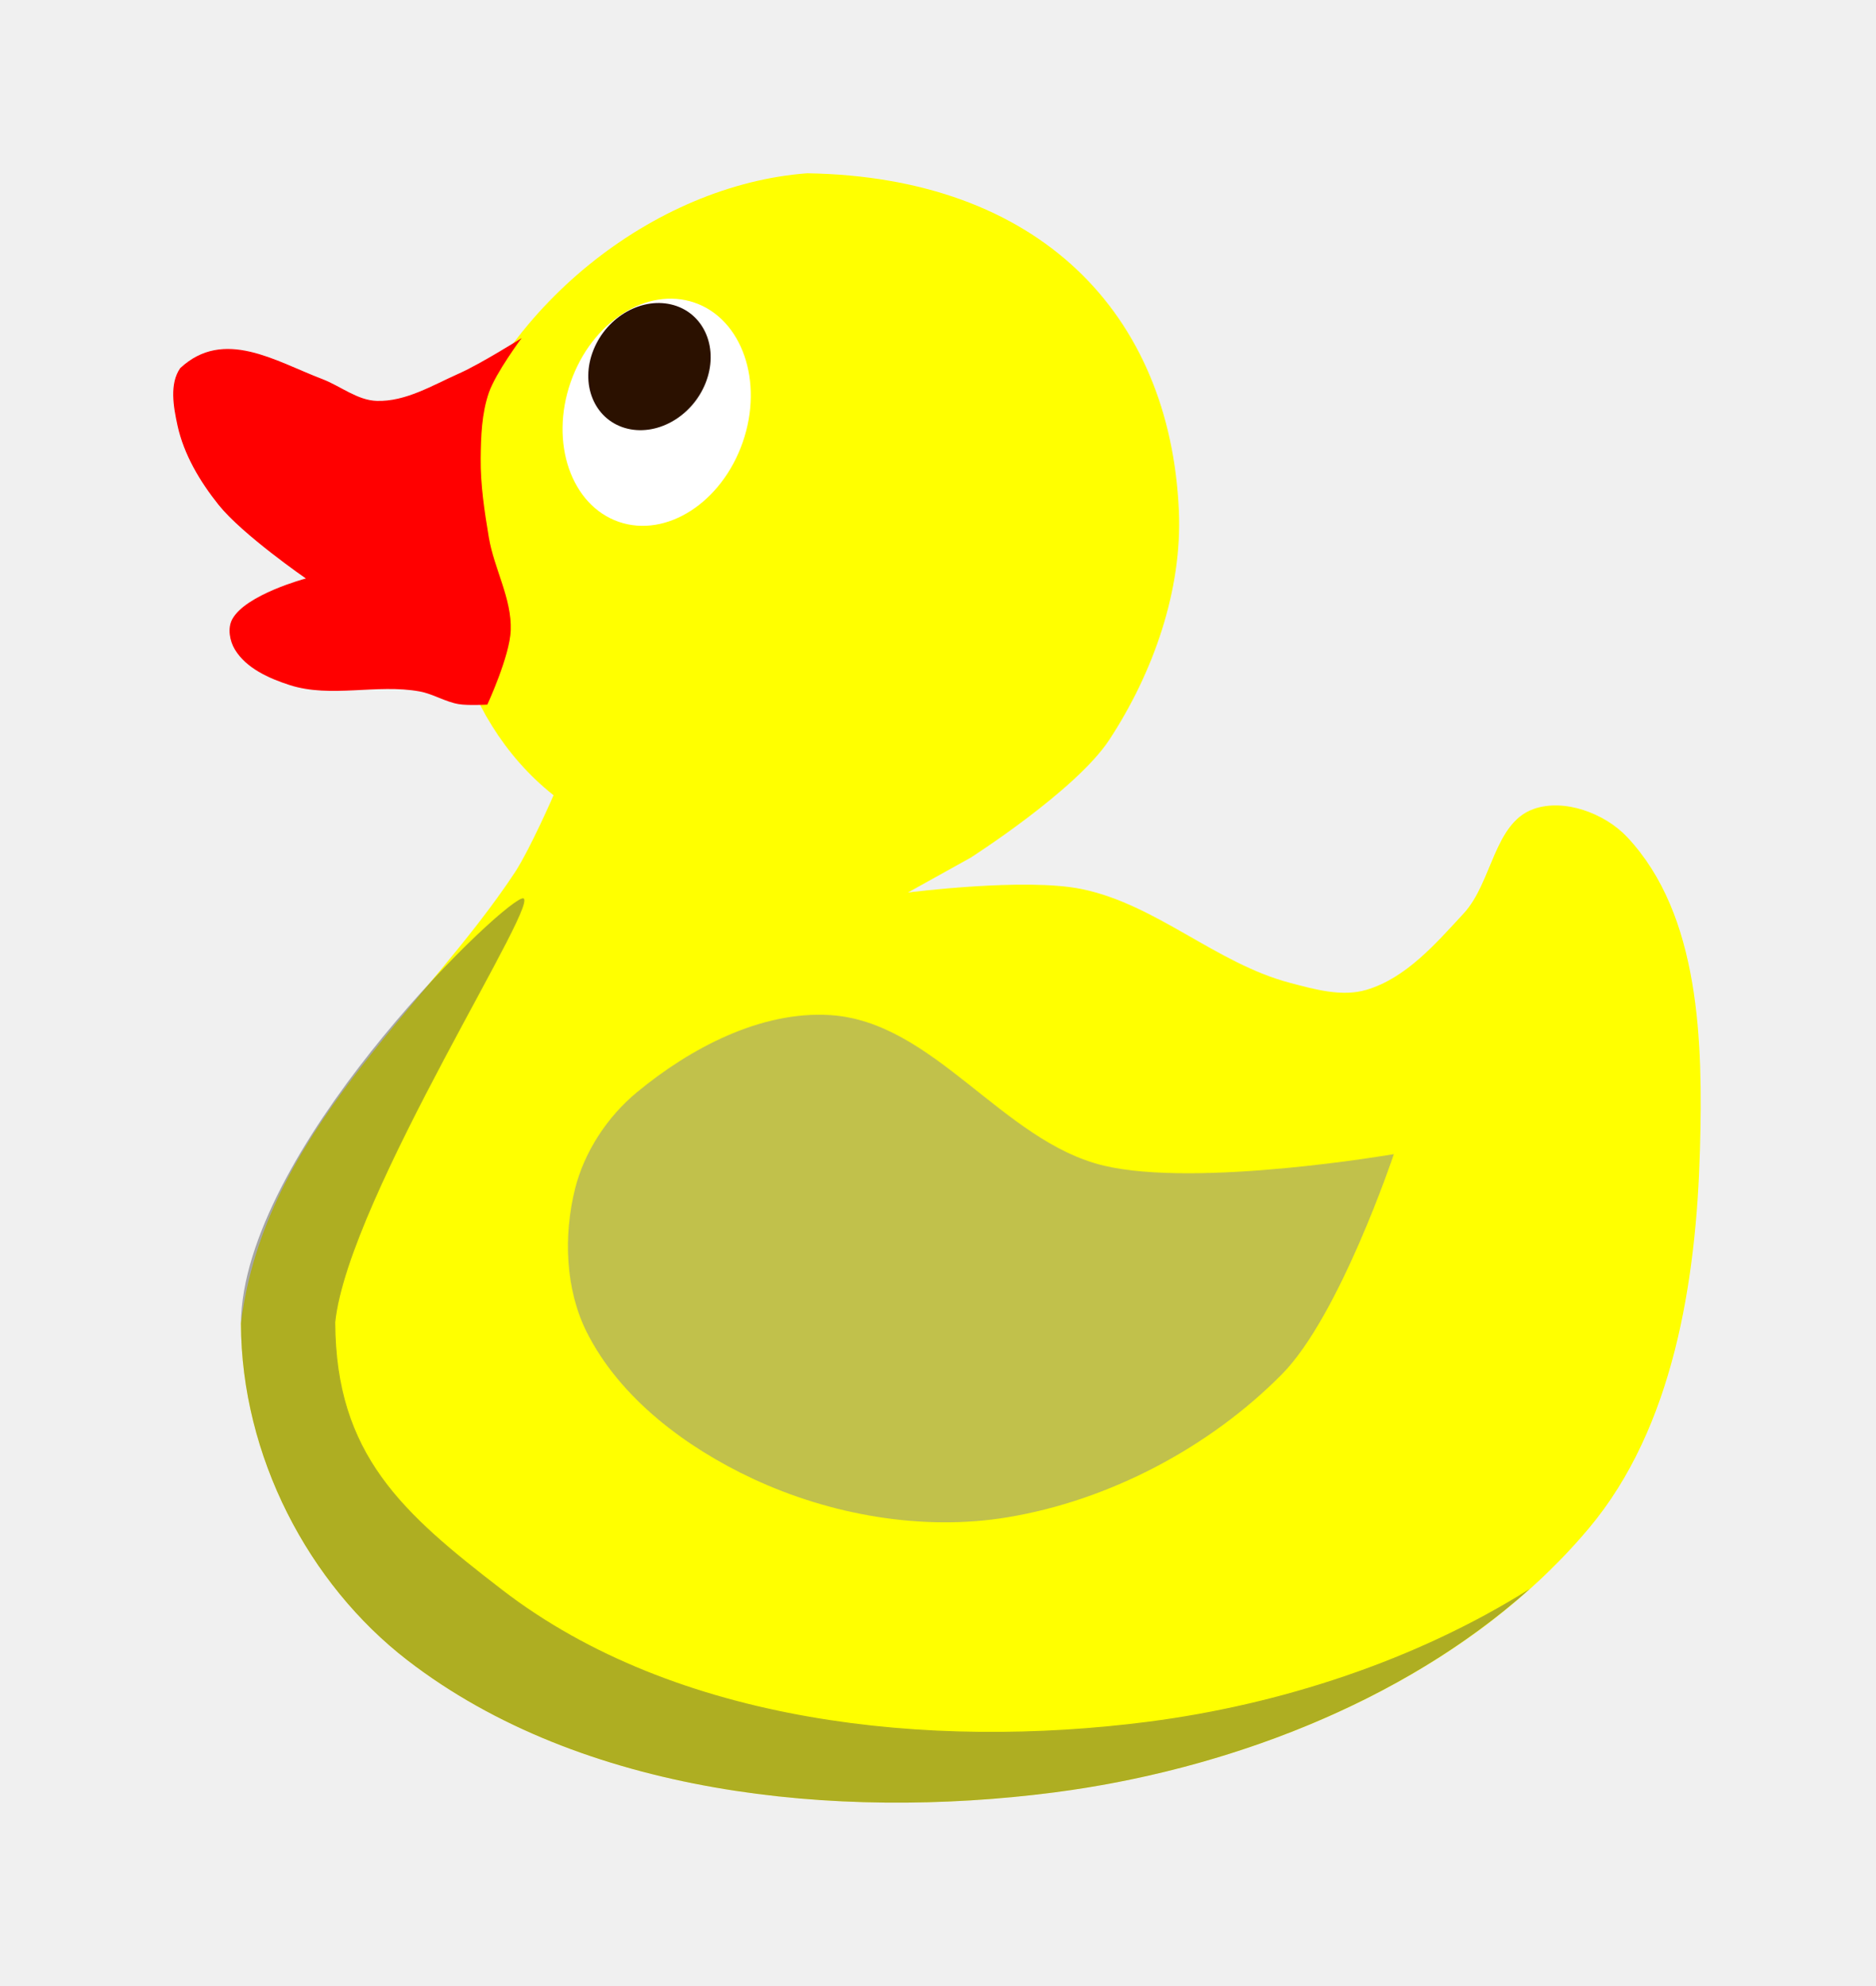
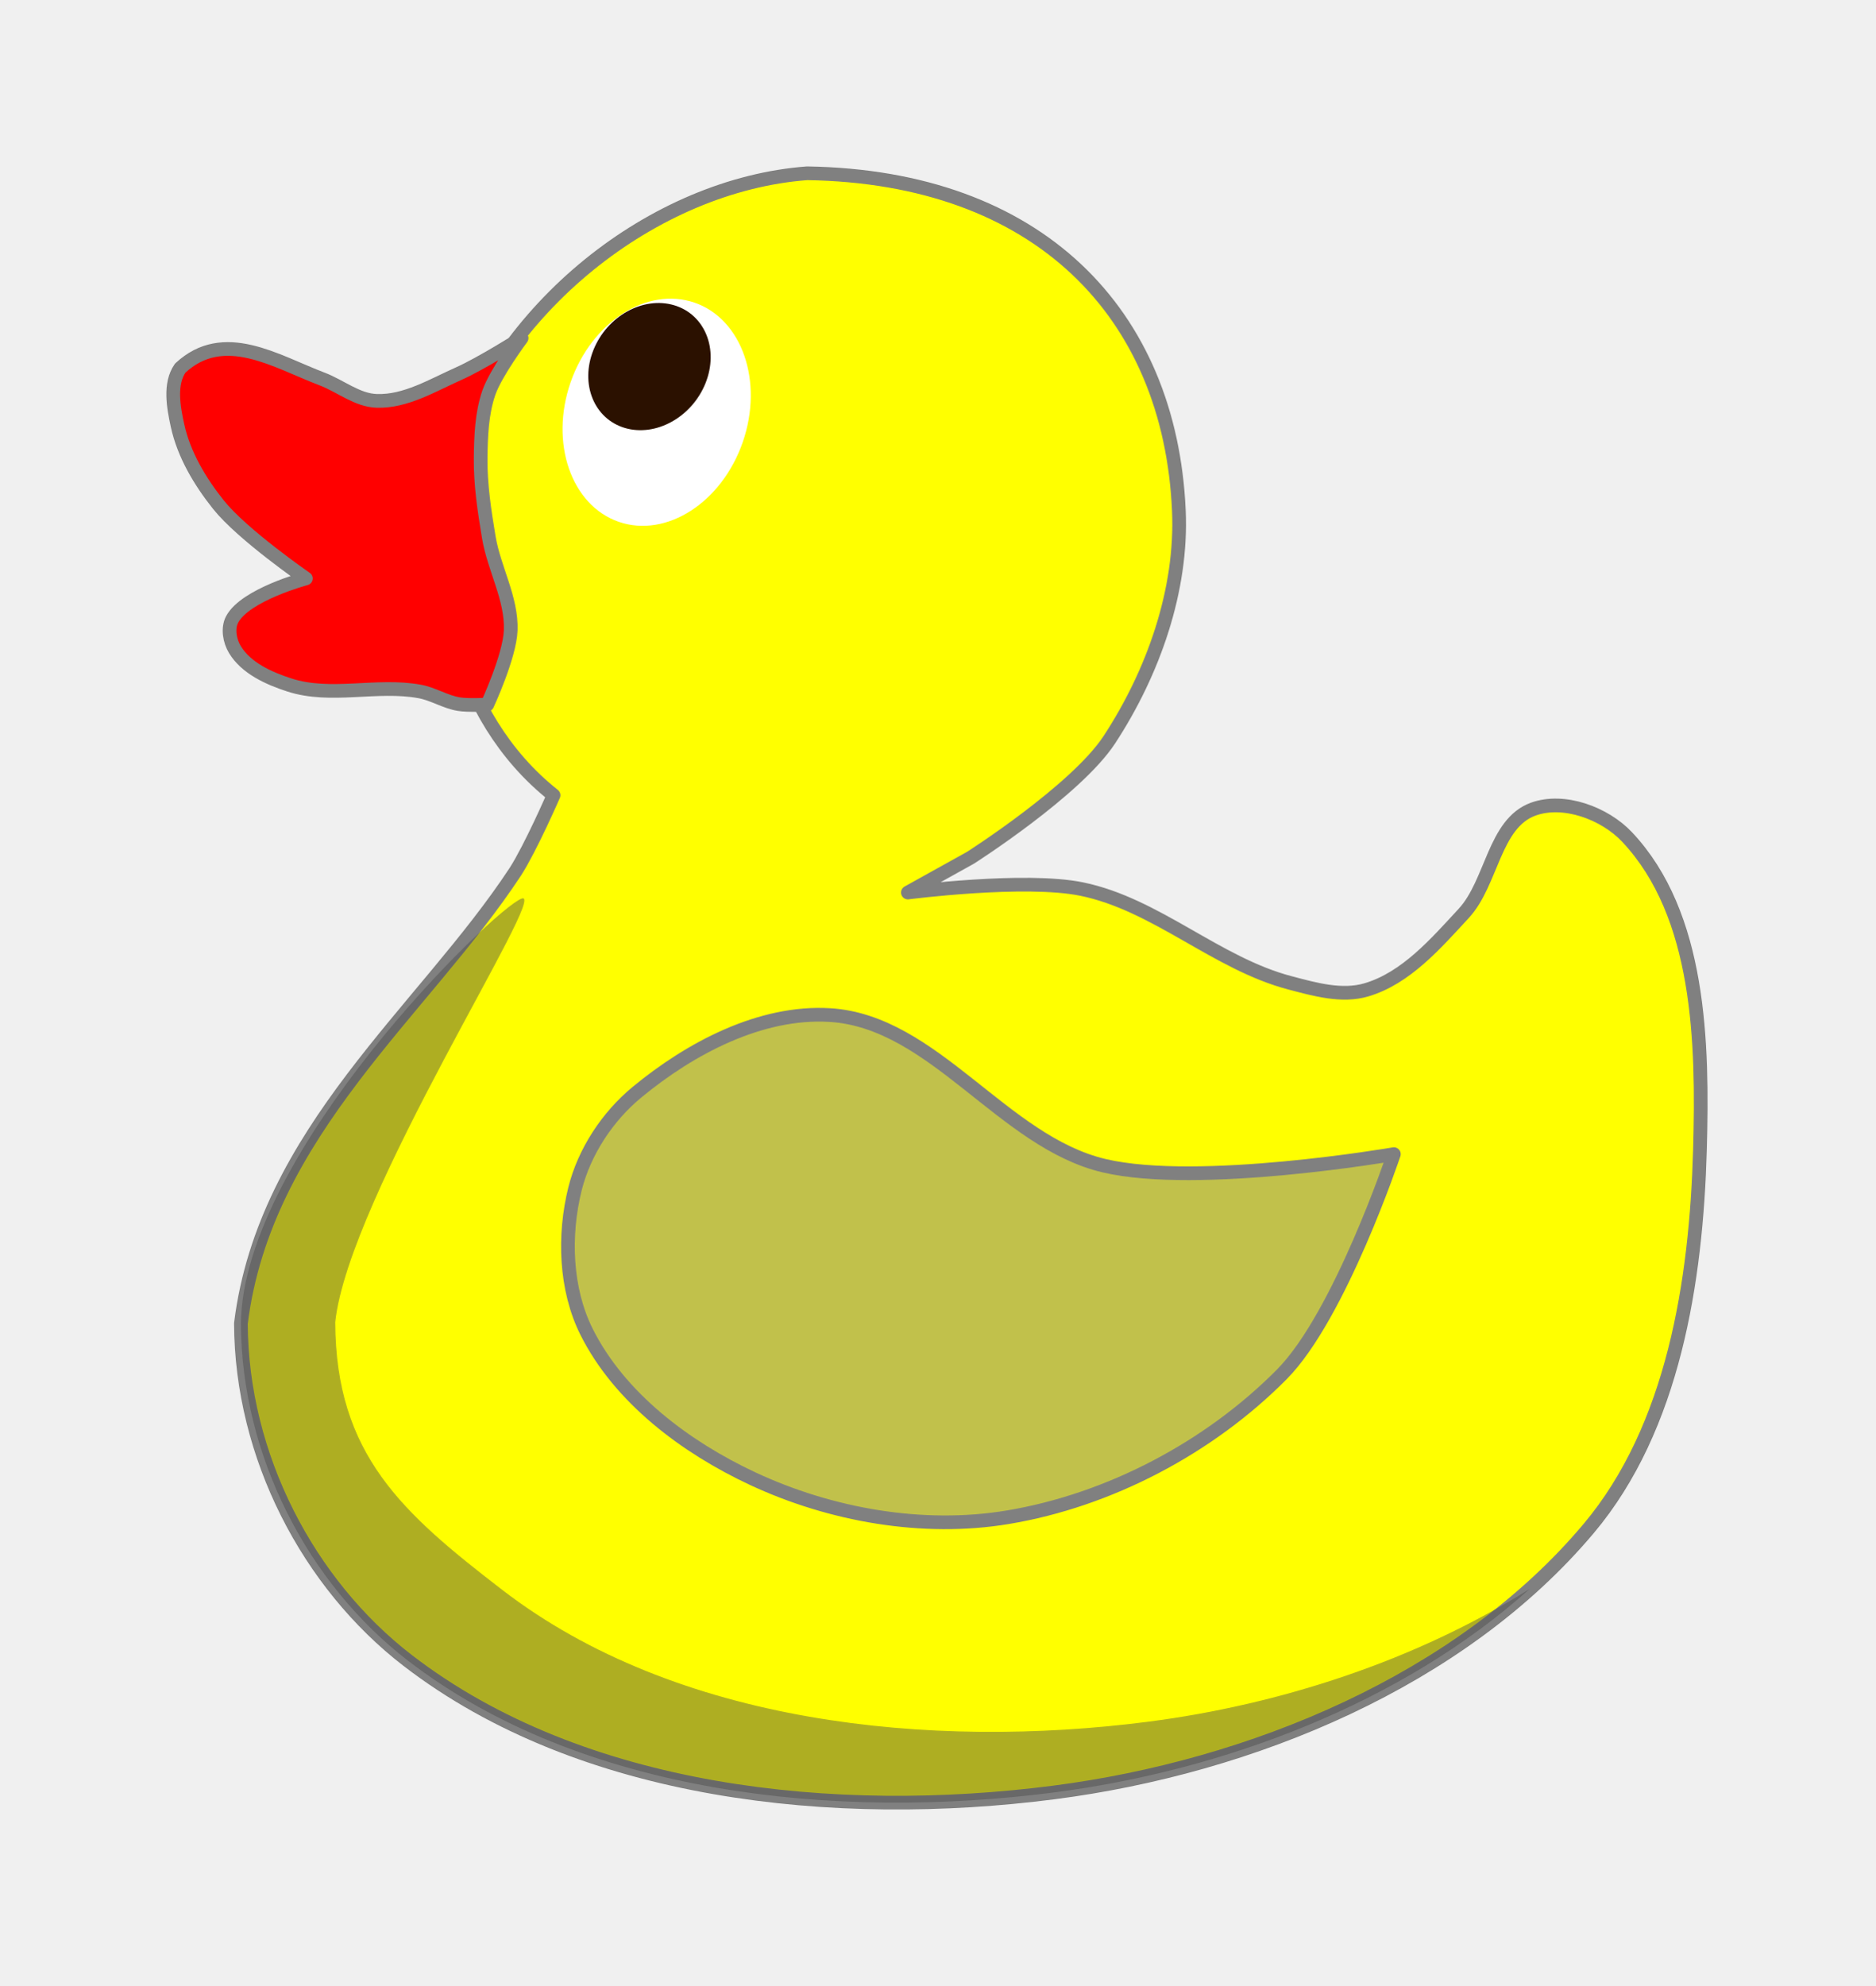
- <svg xmlns="http://www.w3.org/2000/svg" xmlns:xlink="http://www.w3.org/1999/xlink" width="100%" height="100%" viewBox="0 0 137 145" version="1.1" xml:space="preserve" style="fill-rule:evenodd;clip-rule:evenodd;stroke-linejoin:round;stroke-miterlimit:1.414;">
+ <svg xmlns="http://www.w3.org/2000/svg" width="100%" height="100%" viewBox="0 0 137 145" version="1.1" xml:space="preserve" style="fill-rule:evenodd;clip-rule:evenodd;stroke-linejoin:round;stroke-miterlimit:1.414" id="svg15">
+   <defs id="defs19" />
  <g id="g3042" transform="matrix(0.264583,0,0,0.264583,-630.783,-191.647)">
-     <g id="path2999" transform="matrix(3.77953,-0,-0,3.77953,2384.06,724.337)">
-       <use xlink:href="#_Image1" x="16.874" y="132.101" width="102.482px" height="12.375px" transform="matrix(0.994974,0,0,0.951954,0,0)" />
-     </g>
    <g id="g7696" transform="matrix(1,0,0,1,1490.12,-588.724)">
-       <g id="path7668" transform="matrix(3.77953,-0,-0,3.77953,893.937,1313.06)">
-         <use xlink:href="#_Image2" x="6.763" y="5.743" width="124.437px" height="132.85px" transform="matrix(0.995498,0,0,0.998874,0,0)" />
-       </g>
-       <path id="path7007" d="M960.46,1678.4C967.057,1625.49 1010.9,1592.22 1036.24,1553.7C1040.49,1547.08 1046.79,1532.59 1046.79,1532.59C1019.23,1510.77 1011.9,1472.09 1018.01,1442.42C1031.31,1397.91 1074.62,1364.06 1116.82,1360.89C1180.82,1361.91 1217.01,1399.6 1219.45,1453.94C1220.46,1475.96 1212.36,1498.8 1200.27,1517.25C1191.07,1531.28 1161.9,1549.86 1161.9,1549.86L1144.63,1559.45C1144.63,1559.45 1176.93,1555.29 1192.6,1558.49C1213.21,1562.7 1229.8,1579.05 1250.15,1584.39C1256.98,1586.19 1264.48,1588.32 1271.25,1586.31C1282.17,1583.08 1290.38,1573.57 1298.11,1565.21C1305.94,1556.74 1306.46,1540.36 1317.3,1536.43C1325.76,1533.37 1337.02,1537.55 1343.2,1544.1C1363.47,1565.61 1364.17,1600.9 1363.34,1630.44C1362.32,1666.75 1356.02,1707.19 1332.64,1734.99C1297.31,1777.03 1239.38,1800.86 1184.92,1807.89C1124.72,1815.67 1054.59,1808.49 1006.5,1771.44C979.089,1750.33 960.603,1715.01 960.46,1678.4Z" style="fill:rgb(255,255,0);fill-rule:nonzero;" />
-       <path id="path7009" d="M960.461,1678.4C960.604,1715.01 979.087,1750.33 1006.5,1771.44C1054.59,1808.49 1124.72,1815.67 1184.92,1807.89C1231.68,1801.85 1280.96,1783.39 1316.34,1751.69C1284.76,1771.57 1247.12,1783.69 1210.97,1788.36C1150.77,1796.13 1080.63,1788.95 1032.55,1751.91C1005.13,1730.79 986.651,1714.67 986.508,1678.06C990.165,1643.4 1045.8,1558.25 1037.98,1561.12C1030.16,1563.98 960.982,1631.47 960.461,1678.4Z" style="fill:rgb(77,77,77);fill-opacity:0.451;fill-rule:nonzero;" />
-       <path id="path7019" d="M1069.78,1614.61C1084.53,1602.41 1104,1592.11 1123.11,1593.28C1151.85,1595.03 1170.8,1628.27 1198.83,1634.87C1224.8,1640.98 1278.82,1631.67 1278.82,1631.67C1278.82,1631.67 1263.89,1676.31 1247.89,1692.46C1227.86,1712.69 1200.24,1727.25 1172.16,1731.92C1148.76,1735.82 1123.28,1731.3 1101.78,1721.26C1083.29,1712.62 1065.04,1698.98 1055.91,1680.73C1050.01,1668.93 1049.53,1654.08 1052.71,1641.27C1055.27,1631.03 1061.65,1621.33 1069.78,1614.61Z" style="fill:rgb(140,140,140);fill-opacity:0.537;fill-rule:nonzero;" />
-       <g id="path7031" transform="matrix(3.77953,-0,-0,3.77953,893.937,1313.06)">
-         <use xlink:href="#_Image3" x="50.553" y="27.505" width="22.1px" height="22.1px" transform="matrix(0.960867,0,0,0.960867,0,0)" />
-       </g>
-       <g id="circle7125" transform="matrix(3.77953,-0,-0,3.77953,893.937,1313.06)">
-         <use xlink:href="#_Image4" x="45.433" y="76.573" width="23.383px" height="23.383px" transform="matrix(0.974294,0,0,0.974294,0,0)" />
-       </g>
+       <path id="path7007" d="M960.46,1678.4C967.057,1625.49 1010.9,1592.22 1036.24,1553.7C1040.49,1547.08 1046.79,1532.59 1046.79,1532.59C1019.23,1510.77 1011.9,1472.09 1018.01,1442.42C1031.31,1397.91 1074.62,1364.06 1116.82,1360.89C1180.82,1361.91 1217.01,1399.6 1219.45,1453.94C1220.46,1475.96 1212.36,1498.8 1200.27,1517.25C1191.07,1531.28 1161.9,1549.86 1161.9,1549.86L1144.63,1559.45C1144.63,1559.45 1176.93,1555.29 1192.6,1558.49C1213.21,1562.7 1229.8,1579.05 1250.15,1584.39C1256.98,1586.19 1264.48,1588.32 1271.25,1586.31C1282.17,1583.08 1290.38,1573.57 1298.11,1565.21C1305.94,1556.74 1306.46,1540.36 1317.3,1536.43C1325.76,1533.37 1337.02,1537.55 1343.2,1544.1C1363.47,1565.61 1364.17,1600.9 1363.34,1630.44C1362.32,1666.75 1356.02,1707.19 1332.64,1734.99C1297.31,1777.03 1239.38,1800.86 1184.92,1807.89C1124.72,1815.67 1054.59,1808.49 1006.5,1771.44C979.089,1750.33 960.603,1715.01 960.46,1678.4Z" style="fill:rgb(255, 255, 0);fill-rule:nonzero;stroke:#808080;stroke-width:3.78" />
+       <path id="path7009" d="M960.461,1678.4C960.604,1715.01 979.087,1750.33 1006.5,1771.44C1054.59,1808.49 1124.72,1815.67 1184.92,1807.89C1231.68,1801.85 1280.96,1783.39 1316.34,1751.69C1284.76,1771.57 1247.12,1783.69 1210.97,1788.36C1150.77,1796.13 1080.63,1788.95 1032.55,1751.91C1005.13,1730.79 986.651,1714.67 986.508,1678.06C990.165,1643.4 1045.8,1558.25 1037.98,1561.12C1030.16,1563.98 960.982,1631.47 960.461,1678.4Z" style="fill:rgb(77, 77, 77);fill-opacity:0.451;fill-rule:nonzero" />
+       <path id="path7019" d="M1069.78,1614.61C1084.53,1602.41 1104,1592.11 1123.11,1593.28C1151.85,1595.03 1170.8,1628.27 1198.83,1634.87C1224.8,1640.98 1278.82,1631.67 1278.82,1631.67C1278.82,1631.67 1263.89,1676.31 1247.89,1692.46C1227.86,1712.69 1200.24,1727.25 1172.16,1731.92C1148.76,1735.82 1123.28,1731.3 1101.78,1721.26C1083.29,1712.62 1065.04,1698.98 1055.91,1680.73C1050.01,1668.93 1049.53,1654.08 1052.71,1641.27C1055.27,1631.03 1061.65,1621.33 1069.78,1614.61Z" style="fill:rgb(140, 140, 140);fill-opacity:0.537;fill-rule:nonzero;stroke:#808080;stroke-width:3.78" />
      <g id="beaked">
-         <path id="path7130" d="M1028.5,1507.57C1028.5,1507.57 1023.22,1507.87 1020.63,1507.44C1016.89,1506.82 1013.54,1504.62 1009.82,1503.94C998.016,1501.77 985.286,1505.86 973.873,1502.16C968.167,1500.32 961.886,1497.5 958.79,1492.36C957.356,1489.98 956.737,1486.52 958.036,1484.06C961.666,1477.2 978.397,1472.75 978.397,1472.75C978.397,1472.75 960.831,1460.62 954.265,1452.39C949.145,1445.98 944.703,1438.54 942.953,1430.52C941.826,1425.36 940.68,1419.02 943.707,1414.68C955.756,1403.48 970.053,1412.81 982.922,1417.7C987.981,1419.63 992.593,1423.57 998.005,1423.73C1005.95,1423.97 1013.37,1419.42 1020.63,1416.19C1026.7,1413.5 1037.97,1406.39 1037.97,1406.39C1037.97,1406.39 1030.84,1415.93 1028.92,1421.47C1026.94,1427.22 1026.73,1433.49 1026.66,1439.57C1026.59,1446.9 1027.71,1454.21 1028.92,1461.44C1030.38,1470.1 1035.28,1478.31 1034.96,1487.08C1034.69,1494.24 1028.5,1507.57 1028.5,1507.57L1028.5,1507.57Z" style="fill:rgb(255,0,0);fill-rule:nonzero;" />
+         <path id="path7130" d="M1028.5,1507.57C1028.5,1507.57 1023.22,1507.87 1020.63,1507.44C1016.89,1506.82 1013.54,1504.62 1009.82,1503.94C998.016,1501.77 985.286,1505.86 973.873,1502.16C968.167,1500.32 961.886,1497.5 958.79,1492.36C957.356,1489.98 956.737,1486.52 958.036,1484.06C961.666,1477.2 978.397,1472.75 978.397,1472.75C978.397,1472.75 960.831,1460.62 954.265,1452.39C949.145,1445.98 944.703,1438.54 942.953,1430.52C941.826,1425.36 940.68,1419.02 943.707,1414.68C955.756,1403.48 970.053,1412.81 982.922,1417.7C987.981,1419.63 992.593,1423.57 998.005,1423.73C1005.95,1423.97 1013.37,1419.42 1020.63,1416.19C1026.7,1413.5 1037.97,1406.39 1037.97,1406.39C1037.97,1406.39 1030.84,1415.93 1028.92,1421.47C1026.94,1427.22 1026.73,1433.49 1026.66,1439.57C1026.59,1446.9 1027.71,1454.21 1028.92,1461.44C1030.38,1470.1 1035.28,1478.31 1034.96,1487.08C1034.69,1494.24 1028.5,1507.57 1028.5,1507.57L1028.5,1507.57Z" style="fill:rgb(255, 0, 0);fill-rule:nonzero;stroke:#808080;stroke-width:3.78" />
      </g>
      <g id="path7132" transform="matrix(0.326922,-0.945051,0.945051,0.326922,0,0)">
-         <ellipse cx="-996.93" cy="1482.65" rx="32.011" ry="25.162" style="fill:white;" />
+         <ellipse cx="-996.93" cy="1482.65" rx="32.011" ry="25.162" style="fill:white" id="ellipse7" />
      </g>
      <g id="ellipse7134" transform="matrix(0.372788,-0.927917,0.958386,0.285474,0,0)">
-         <ellipse cx="-1053.52" cy="1529.67" rx="18.255" ry="16.135" style="fill:rgb(43,17,0);" />
-       </g>
-       <g id="path7136" transform="matrix(3.77953,-0,-0,3.77953,893.937,1313.06)">
-         <use xlink:href="#_Image5" x="52.791" y="28.006" width="5.163px" height="4.996px" transform="matrix(0.860453,0,0,0.999106,0,0)" />
-       </g>
-       <g id="path7198" transform="matrix(3.77953,-0,-0,3.77953,893.937,1313.06)">
-         <use xlink:href="#_Image6" x="52.946" y="77.009" width="18.867px" height="11.154px" transform="matrix(0.992992,0,0,0.929541,0,0)" />
-       </g>
-       <g id="path7248" transform="matrix(3.77953,-0,-0,3.77953,893.937,1313.06)">
-         <use xlink:href="#_Image7" x="26.228" y="10.64" width="60.793px" height="31.738px" transform="matrix(0.996611,0,0,0.99182,0,0)" />
-       </g>
-       <g id="path7358" transform="matrix(3.77953,-0,-0,3.77953,893.937,1313.06)">
-         <use xlink:href="#_Image8" x="64.372" y="57.812" width="56.513px" height="25.779px" transform="matrix(0.991454,0,0,0.991482,0,0)" />
+         <ellipse cx="-1053.52" cy="1529.67" rx="18.255" ry="16.135" style="fill:rgb(43, 17, 0)" id="ellipse10" />
      </g>
    </g>
  </g>
</svg>
